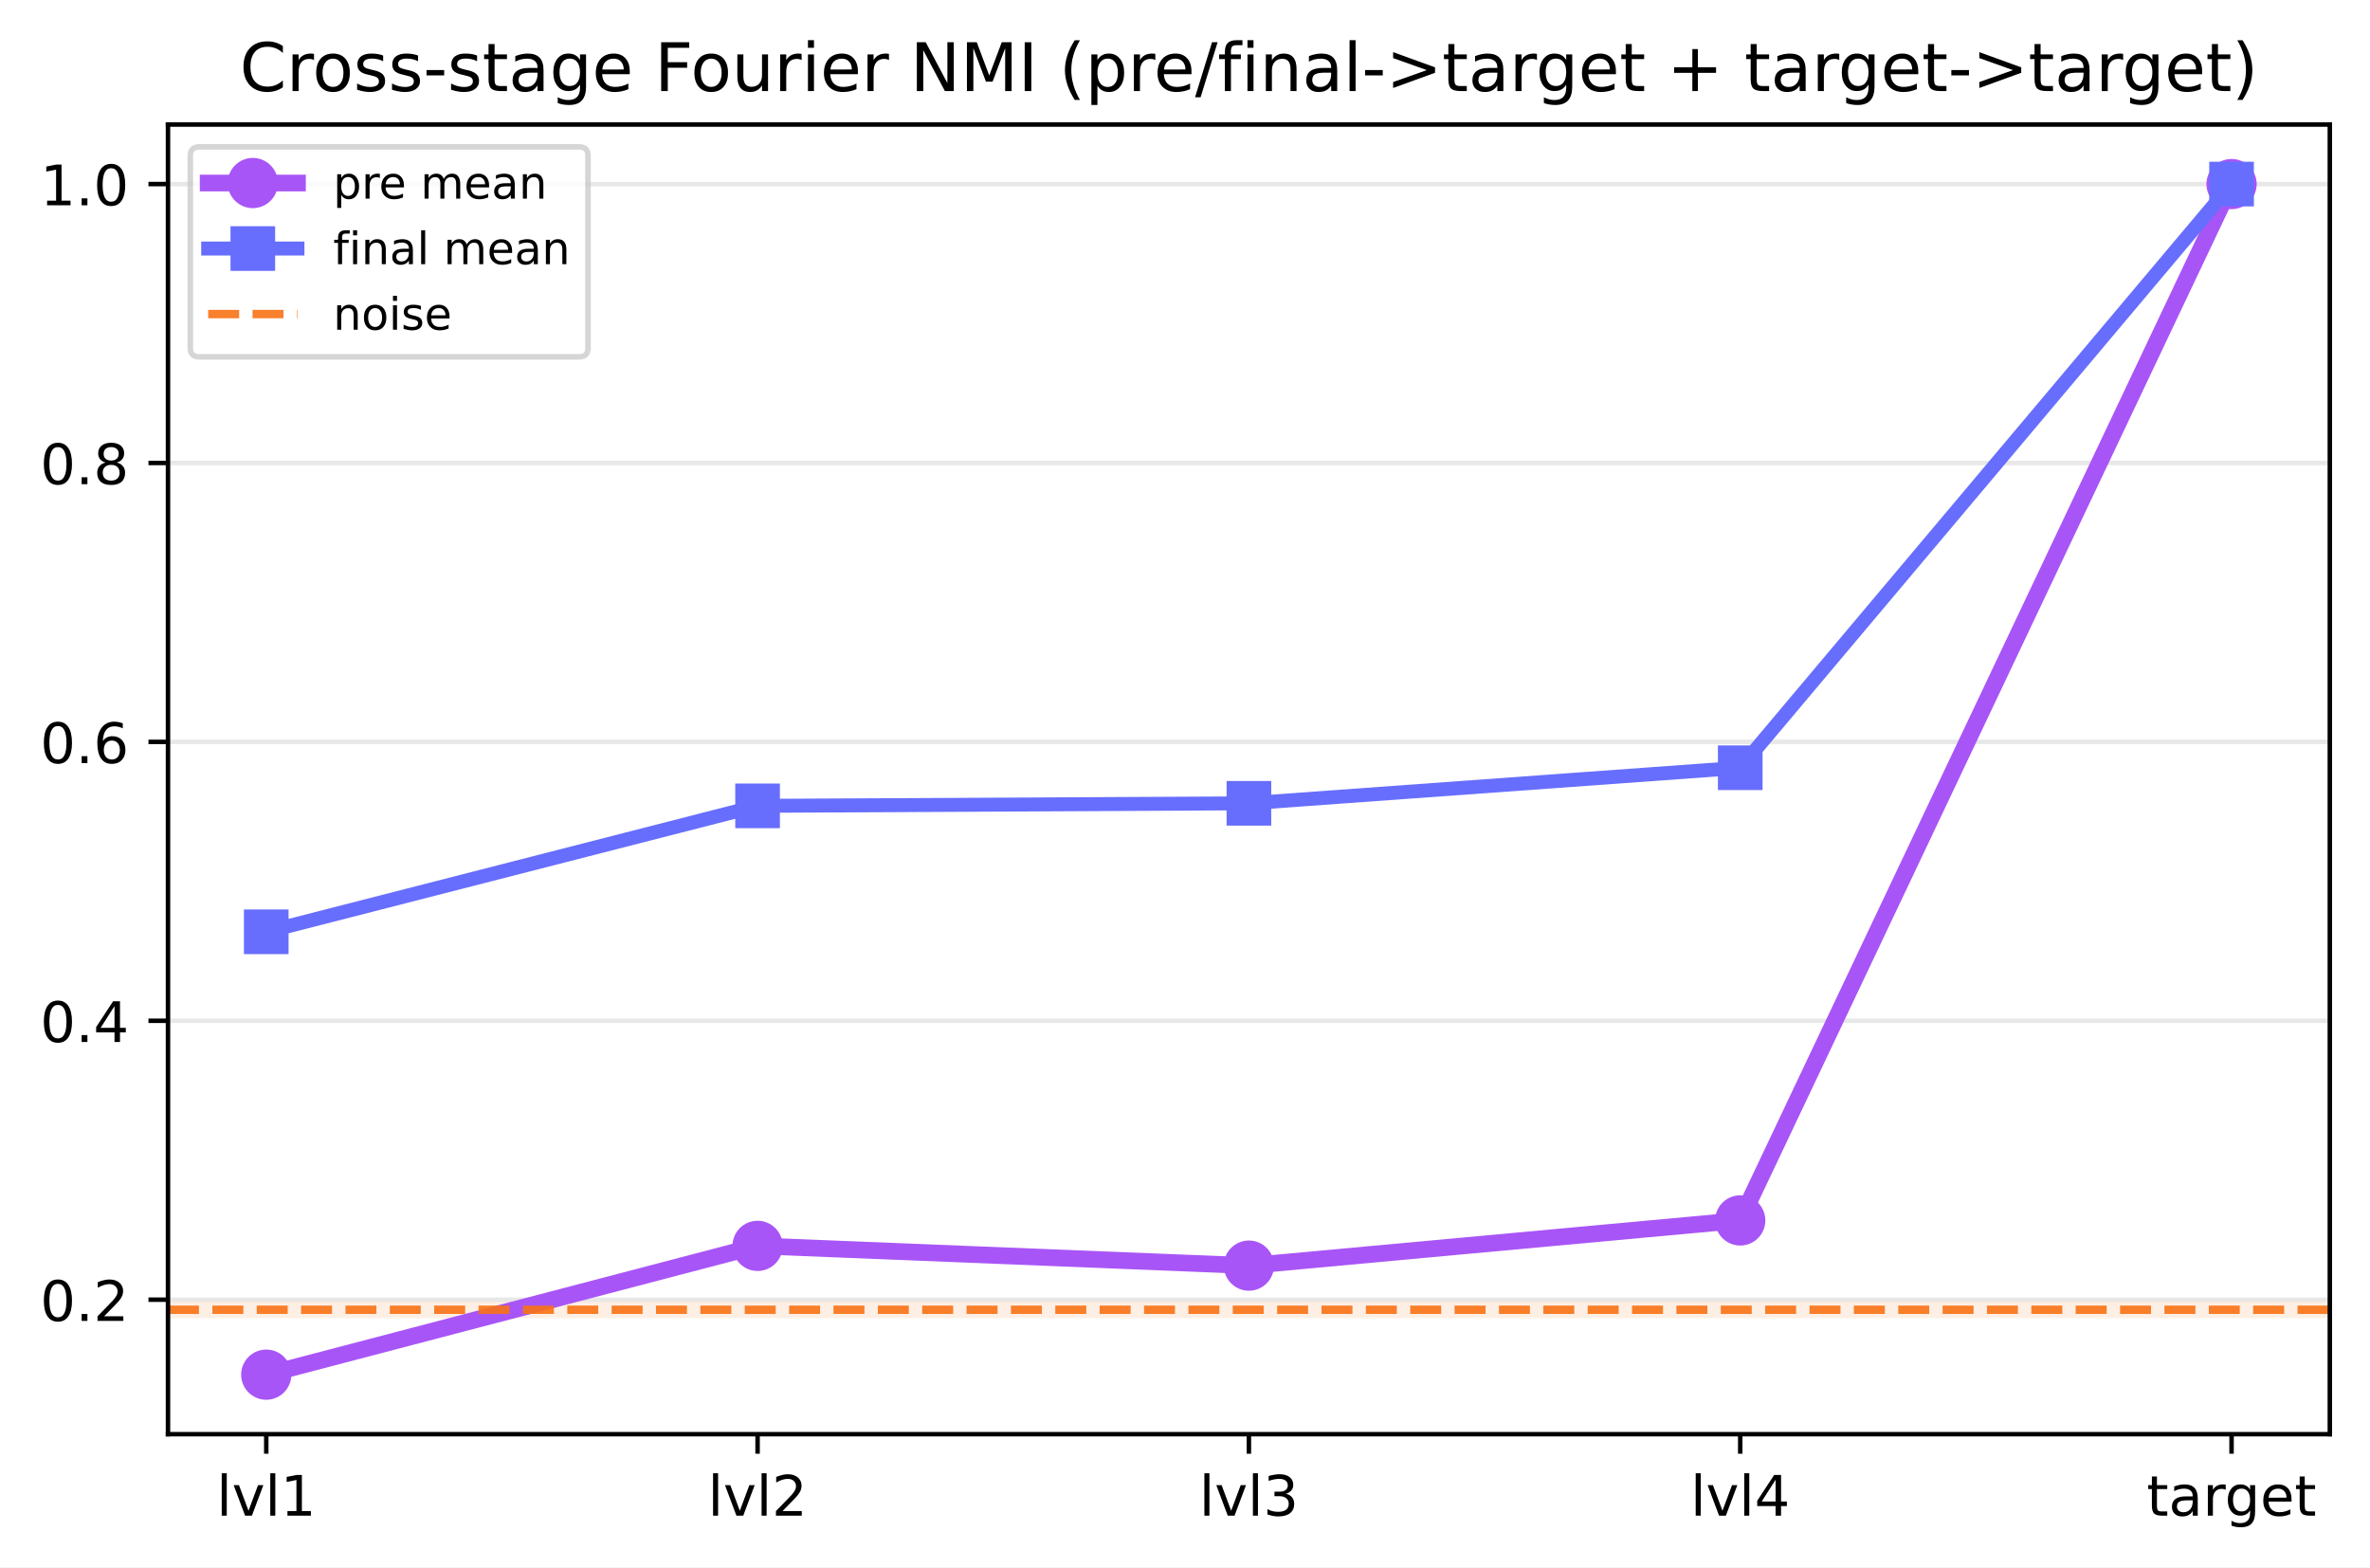
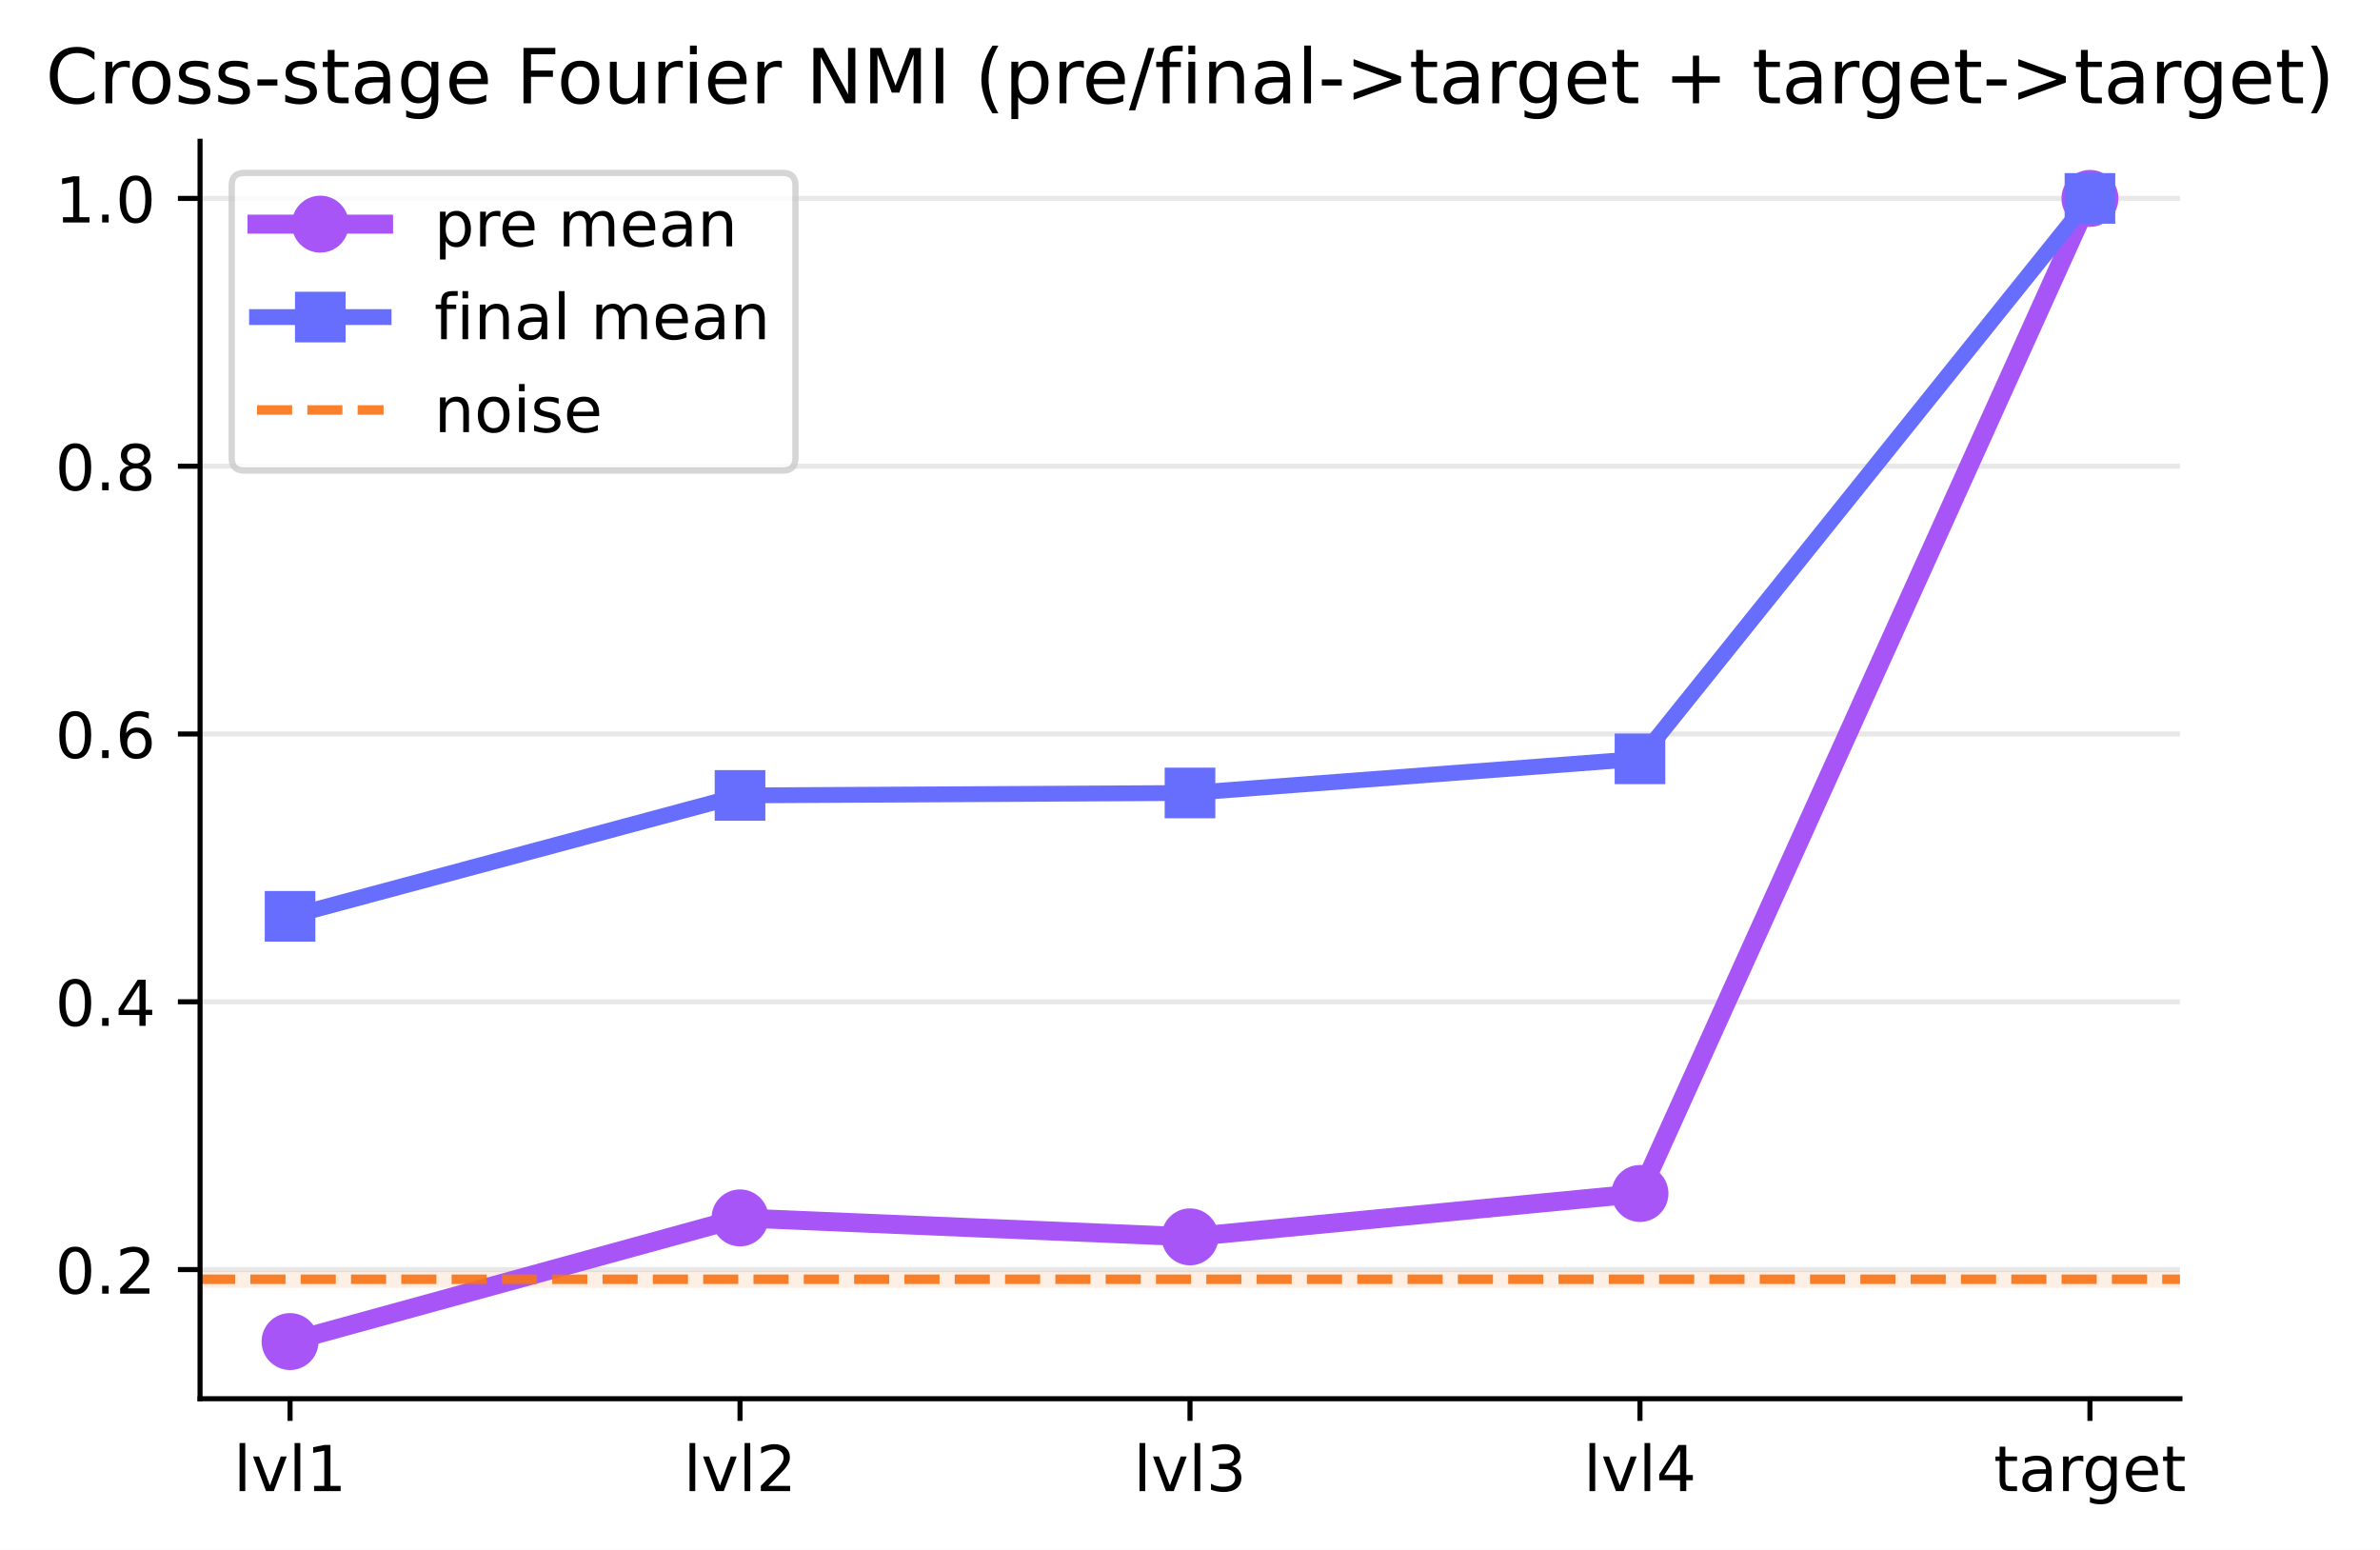
- <svg xmlns="http://www.w3.org/2000/svg" xmlns:xlink="http://www.w3.org/1999/xlink" width="424.691pt" height="280.876pt" viewBox="0 0 424.691 280.876" version="1.1">
+ <svg xmlns="http://www.w3.org/2000/svg" xmlns:xlink="http://www.w3.org/1999/xlink" width="376.076pt" height="244.876pt" viewBox="0 0 376.076 244.876" version="1.1">
  <defs>
    <style type="text/css">*{stroke-linejoin: round; stroke-linecap: butt}</style>
  </defs>
  <g id="figure_1">
    <g id="patch_1">
-       <path d="M 0 280.876  L 424.691 280.876  L 424.691 0  L 0 0  z " style="fill: #ffffff" />
+       <path d="M 0 244.876  L 376.076 244.876  L 376.076 0  L 0 0  z " style="fill: #ffffff" />
    </g>
    <g id="axes_1">
      <g id="patch_2">
-         <path d="M 30.103 256.998  L 417.491 256.998  L 417.491 22.318  L 30.103 22.318  z " style="fill: #ffffff" />
+         <path d="M 31.612 220.998  L 344.464 220.998  L 344.464 22.318  L 31.612 22.318  z " style="fill: #ffffff" />
      </g>
      <g id="patch_3">
-         <path d="M 30.103 235.712  L 417.491 235.712  L 417.491 233.694  L 30.103 233.694  z " clip-path="url(#p6347e6cf1a)" style="fill: #f97316; opacity: 0.12; stroke: #f97316; stroke-linejoin: miter" />
+         <path d="M 31.612 202.977  L 344.464 202.977  L 344.464 201.269  L 31.612 201.269  z " clip-path="url(#p7dabf60841)" style="fill: #f97316; opacity: 0.12; stroke: #f97316; stroke-linejoin: miter" />
      </g>
      <g id="matplotlib.axis_1">
        <g id="xtick_1">
          <g id="line2d_1">
            <defs>
-               <path id="m6ef41116b0" d="M 0 0  L 0 3.5  " style="stroke: #000000; stroke-width: 0.8" />
+               <path id="maed86cc0a6" d="M 0 0  L 0 3.5  " style="stroke: #000000; stroke-width: 0.8" />
            </defs>
            <g>
-               <use xlink:href="#m6ef41116b0" x="47.712" y="256.998" style="stroke: #000000; stroke-width: 0.8" />
+               <use xlink:href="#maed86cc0a6" x="45.833" y="220.998" style="stroke: #000000; stroke-width: 0.8" />
            </g>
          </g>
          <g id="text_1">
-             <g transform="translate(38.79293 271.5966) scale(0.1 -0.1)">
+             <g transform="translate(36.914 235.5966) scale(0.1 -0.1)">
              <defs>
                <path id="DejaVuSans-6c" d="M 603 4863  L 1178 4863  L 1178 0  L 603 0  L 603 4863  z " transform="scale(0.015625)" />
                <path id="DejaVuSans-76" d="M 191 3500  L 800 3500  L 1894 563  L 2988 3500  L 3597 3500  L 2284 0  L 1503 0  L 191 3500  z " transform="scale(0.015625)" />
                <path id="DejaVuSans-31" d="M 794 531  L 1825 531  L 1825 4091  L 703 3866  L 703 4441  L 1819 4666  L 2450 4666  L 2450 531  L 3481 531  L 3481 0  L 794 0  L 794 531  z " transform="scale(0.015625)" />
              </defs>
              <use xlink:href="#DejaVuSans-6c" />
              <use xlink:href="#DejaVuSans-76" transform="translate(27.7832 0)" />
              <use xlink:href="#DejaVuSans-6c" transform="translate(86.96289 0)" />
              <use xlink:href="#DejaVuSans-31" transform="translate(114.7461 0)" />
            </g>
          </g>
        </g>
        <g id="xtick_2">
          <g id="line2d_2">
            <g>
-               <use xlink:href="#m6ef41116b0" x="135.754" y="256.998" style="stroke: #000000; stroke-width: 0.8" />
+               <use xlink:href="#maed86cc0a6" x="116.935" y="220.998" style="stroke: #000000; stroke-width: 0.8" />
            </g>
          </g>
          <g id="text_2">
-             <g transform="translate(126.8357 271.5966) scale(0.1 -0.1)">
+             <g transform="translate(108.0167 235.5966) scale(0.1 -0.1)">
              <defs>
                <path id="DejaVuSans-32" d="M 1228 531  L 3431 531  L 3431 0  L 469 0  L 469 531  Q 828 903 1448 1529  Q 2069 2156 2228 2338  Q 2531 2678 2651 2914  Q 2772 3150 2772 3378  Q 2772 3750 2511 3984  Q 2250 4219 1831 4219  Q 1534 4219 1204 4116  Q 875 4013 500 3803  L 500 4441  Q 881 4594 1212 4672  Q 1544 4750 1819 4750  Q 2544 4750 2975 4387  Q 3406 4025 3406 3419  Q 3406 3131 3298 2873  Q 3191 2616 2906 2266  Q 2828 2175 2409 1742  Q 1991 1309 1228 531  z " transform="scale(0.015625)" />
              </defs>
              <use xlink:href="#DejaVuSans-6c" />
              <use xlink:href="#DejaVuSans-76" transform="translate(27.7832 0)" />
              <use xlink:href="#DejaVuSans-6c" transform="translate(86.96289 0)" />
              <use xlink:href="#DejaVuSans-32" transform="translate(114.7461 0)" />
            </g>
          </g>
        </g>
        <g id="xtick_3">
          <g id="line2d_3">
            <g>
-               <use xlink:href="#m6ef41116b0" x="223.797" y="256.998" style="stroke: #000000; stroke-width: 0.8" />
+               <use xlink:href="#maed86cc0a6" x="188.038" y="220.998" style="stroke: #000000; stroke-width: 0.8" />
            </g>
          </g>
          <g id="text_3">
-             <g transform="translate(214.8785 271.5966) scale(0.1 -0.1)">
+             <g transform="translate(179.1194 235.5966) scale(0.1 -0.1)">
              <defs>
                <path id="DejaVuSans-33" d="M 2597 2516  Q 3050 2419 3304 2112  Q 3559 1806 3559 1356  Q 3559 666 3084 287  Q 2609 -91 1734 -91  Q 1441 -91 1130 -33  Q 819 25 488 141  L 488 750  Q 750 597 1062 519  Q 1375 441 1716 441  Q 2309 441 2620 675  Q 2931 909 2931 1356  Q 2931 1769 2642 2001  Q 2353 2234 1838 2234  L 1294 2234  L 1294 2753  L 1863 2753  Q 2328 2753 2575 2939  Q 2822 3125 2822 3475  Q 2822 3834 2567 4026  Q 2313 4219 1838 4219  Q 1578 4219 1281 4162  Q 984 4106 628 3988  L 628 4550  Q 988 4650 1302 4700  Q 1616 4750 1894 4750  Q 2613 4750 3031 4423  Q 3450 4097 3450 3541  Q 3450 3153 3228 2886  Q 3006 2619 2597 2516  z " transform="scale(0.015625)" />
              </defs>
              <use xlink:href="#DejaVuSans-6c" />
              <use xlink:href="#DejaVuSans-76" transform="translate(27.7832 0)" />
              <use xlink:href="#DejaVuSans-6c" transform="translate(86.96289 0)" />
              <use xlink:href="#DejaVuSans-33" transform="translate(114.7461 0)" />
            </g>
          </g>
        </g>
        <g id="xtick_4">
          <g id="line2d_4">
            <g>
-               <use xlink:href="#m6ef41116b0" x="311.84" y="256.998" style="stroke: #000000; stroke-width: 0.8" />
+               <use xlink:href="#maed86cc0a6" x="259.141" y="220.998" style="stroke: #000000; stroke-width: 0.8" />
            </g>
          </g>
          <g id="text_4">
-             <g transform="translate(302.9212 271.5966) scale(0.1 -0.1)">
+             <g transform="translate(250.2221 235.5966) scale(0.1 -0.1)">
              <defs>
                <path id="DejaVuSans-34" d="M 2419 4116  L 825 1625  L 2419 1625  L 2419 4116  z M 2253 4666  L 3047 4666  L 3047 1625  L 3713 1625  L 3713 1100  L 3047 1100  L 3047 0  L 2419 0  L 2419 1100  L 313 1100  L 313 1709  L 2253 4666  z " transform="scale(0.015625)" />
              </defs>
              <use xlink:href="#DejaVuSans-6c" />
              <use xlink:href="#DejaVuSans-76" transform="translate(27.7832 0)" />
              <use xlink:href="#DejaVuSans-6c" transform="translate(86.96289 0)" />
              <use xlink:href="#DejaVuSans-34" transform="translate(114.7461 0)" />
            </g>
          </g>
        </g>
        <g id="xtick_5">
          <g id="line2d_5">
            <g>
-               <use xlink:href="#m6ef41116b0" x="399.883" y="256.998" style="stroke: #000000; stroke-width: 0.8" />
+               <use xlink:href="#maed86cc0a6" x="330.243" y="220.998" style="stroke: #000000; stroke-width: 0.8" />
            </g>
          </g>
          <g id="text_5">
-             <g transform="translate(384.6796 271.5966) scale(0.1 -0.1)">
+             <g transform="translate(315.0404 235.5966) scale(0.1 -0.1)">
              <defs>
                <path id="DejaVuSans-74" d="M 1172 4494  L 1172 3500  L 2356 3500  L 2356 3053  L 1172 3053  L 1172 1153  Q 1172 725 1289 603  Q 1406 481 1766 481  L 2356 481  L 2356 0  L 1766 0  Q 1100 0 847 248  Q 594 497 594 1153  L 594 3053  L 172 3053  L 172 3500  L 594 3500  L 594 4494  L 1172 4494  z " transform="scale(0.015625)" />
                <path id="DejaVuSans-61" d="M 2194 1759  Q 1497 1759 1228 1600  Q 959 1441 959 1056  Q 959 750 1161 570  Q 1363 391 1709 391  Q 2188 391 2477 730  Q 2766 1069 2766 1631  L 2766 1759  L 2194 1759  z M 3341 1997  L 3341 0  L 2766 0  L 2766 531  Q 2569 213 2275 61  Q 1981 -91 1556 -91  Q 1019 -91 701 211  Q 384 513 384 1019  Q 384 1609 779 1909  Q 1175 2209 1959 2209  L 2766 2209  L 2766 2266  Q 2766 2663 2505 2880  Q 2244 3097 1772 3097  Q 1472 3097 1187 3025  Q 903 2953 641 2809  L 641 3341  Q 956 3463 1253 3523  Q 1550 3584 1831 3584  Q 2591 3584 2966 3190  Q 3341 2797 3341 1997  z " transform="scale(0.015625)" />
                <path id="DejaVuSans-72" d="M 2631 2963  Q 2534 3019 2420 3045  Q 2306 3072 2169 3072  Q 1681 3072 1420 2755  Q 1159 2438 1159 1844  L 1159 0  L 581 0  L 581 3500  L 1159 3500  L 1159 2956  Q 1341 3275 1631 3429  Q 1922 3584 2338 3584  Q 2397 3584 2469 3576  Q 2541 3569 2628 3553  L 2631 2963  z " transform="scale(0.015625)" />
                <path id="DejaVuSans-67" d="M 2906 1791  Q 2906 2416 2648 2759  Q 2391 3103 1925 3103  Q 1463 3103 1205 2759  Q 947 2416 947 1791  Q 947 1169 1205 825  Q 1463 481 1925 481  Q 2391 481 2648 825  Q 2906 1169 2906 1791  z M 3481 434  Q 3481 -459 3084 -895  Q 2688 -1331 1869 -1331  Q 1566 -1331 1297 -1286  Q 1028 -1241 775 -1147  L 775 -588  Q 1028 -725 1275 -790  Q 1522 -856 1778 -856  Q 2344 -856 2625 -561  Q 2906 -266 2906 331  L 2906 616  Q 2728 306 2450 153  Q 2172 0 1784 0  Q 1141 0 747 490  Q 353 981 353 1791  Q 353 2603 747 3093  Q 1141 3584 1784 3584  Q 2172 3584 2450 3431  Q 2728 3278 2906 2969  L 2906 3500  L 3481 3500  L 3481 434  z " transform="scale(0.015625)" />
                <path id="DejaVuSans-65" d="M 3597 1894  L 3597 1613  L 953 1613  Q 991 1019 1311 708  Q 1631 397 2203 397  Q 2534 397 2845 478  Q 3156 559 3463 722  L 3463 178  Q 3153 47 2828 -22  Q 2503 -91 2169 -91  Q 1331 -91 842 396  Q 353 884 353 1716  Q 353 2575 817 3079  Q 1281 3584 2069 3584  Q 2775 3584 3186 3129  Q 3597 2675 3597 1894  z M 3022 2063  Q 3016 2534 2758 2815  Q 2500 3097 2075 3097  Q 1594 3097 1305 2825  Q 1016 2553 972 2059  L 3022 2063  z " transform="scale(0.015625)" />
              </defs>
              <use xlink:href="#DejaVuSans-74" />
              <use xlink:href="#DejaVuSans-61" transform="translate(39.20898 0)" />
              <use xlink:href="#DejaVuSans-72" transform="translate(100.4883 0)" />
              <use xlink:href="#DejaVuSans-67" transform="translate(139.8516 0)" />
              <use xlink:href="#DejaVuSans-65" transform="translate(203.3281 0)" />
              <use xlink:href="#DejaVuSans-74" transform="translate(264.8516 0)" />
            </g>
          </g>
        </g>
      </g>
      <g id="matplotlib.axis_2">
        <g id="ytick_1">
          <g id="line2d_6">
-             <path d="M 30.103 232.898  L 417.491 232.898  " clip-path="url(#p6347e6cf1a)" style="fill: none; stroke: #b0b0b0; stroke-opacity: 0.3; stroke-width: 0.8; stroke-linecap: square" />
+             <path d="M 31.612 200.595  L 344.464 200.595  " clip-path="url(#p7dabf60841)" style="fill: none; stroke: #b0b0b0; stroke-opacity: 0.3; stroke-width: 0.8; stroke-linecap: square" />
          </g>
          <g id="line2d_7">
            <defs>
-               <path id="mb677403933" d="M 0 0  L -3.5 0  " style="stroke: #000000; stroke-width: 0.8" />
+               <path id="mb47a34a467" d="M 0 0  L -3.5 0  " style="stroke: #000000; stroke-width: 0.8" />
            </defs>
            <g>
-               <use xlink:href="#mb677403933" x="30.103" y="232.898" style="stroke: #000000; stroke-width: 0.8" />
+               <use xlink:href="#mb47a34a467" x="31.612" y="200.595" style="stroke: #000000; stroke-width: 0.8" />
            </g>
          </g>
          <g id="text_6">
-             <g transform="translate(7.2 236.6972) scale(0.1 -0.1)">
+             <g transform="translate(8.709091 204.3941) scale(0.1 -0.1)">
              <defs>
                <path id="DejaVuSans-30" d="M 2034 4250  Q 1547 4250 1301 3770  Q 1056 3291 1056 2328  Q 1056 1369 1301 889  Q 1547 409 2034 409  Q 2525 409 2770 889  Q 3016 1369 3016 2328  Q 3016 3291 2770 3770  Q 2525 4250 2034 4250  z M 2034 4750  Q 2819 4750 3233 4129  Q 3647 3509 3647 2328  Q 3647 1150 3233 529  Q 2819 -91 2034 -91  Q 1250 -91 836 529  Q 422 1150 422 2328  Q 422 3509 836 4129  Q 1250 4750 2034 4750  z " transform="scale(0.015625)" />
                <path id="DejaVuSans-2e" d="M 684 794  L 1344 794  L 1344 0  L 684 0  L 684 794  z " transform="scale(0.015625)" />
              </defs>
              <use xlink:href="#DejaVuSans-30" />
              <use xlink:href="#DejaVuSans-2e" transform="translate(63.62305 0)" />
              <use xlink:href="#DejaVuSans-32" transform="translate(95.41016 0)" />
            </g>
          </g>
        </g>
        <g id="ytick_2">
          <g id="line2d_8">
-             <path d="M 30.103 182.92  L 417.491 182.92  " clip-path="url(#p6347e6cf1a)" style="fill: none; stroke: #b0b0b0; stroke-opacity: 0.3; stroke-width: 0.8; stroke-linecap: square" />
+             <path d="M 31.612 158.283  L 344.464 158.283  " clip-path="url(#p7dabf60841)" style="fill: none; stroke: #b0b0b0; stroke-opacity: 0.3; stroke-width: 0.8; stroke-linecap: square" />
          </g>
          <g id="line2d_9">
            <g>
-               <use xlink:href="#mb677403933" x="30.103" y="182.92" style="stroke: #000000; stroke-width: 0.8" />
+               <use xlink:href="#mb47a34a467" x="31.612" y="158.283" style="stroke: #000000; stroke-width: 0.8" />
            </g>
          </g>
          <g id="text_7">
-             <g transform="translate(7.2 186.719) scale(0.1 -0.1)">
+             <g transform="translate(8.709091 162.0827) scale(0.1 -0.1)">
              <use xlink:href="#DejaVuSans-30" />
              <use xlink:href="#DejaVuSans-2e" transform="translate(63.62305 0)" />
              <use xlink:href="#DejaVuSans-34" transform="translate(95.41016 0)" />
            </g>
          </g>
        </g>
        <g id="ytick_3">
          <g id="line2d_10">
-             <path d="M 30.103 132.942  L 417.491 132.942  " clip-path="url(#p6347e6cf1a)" style="fill: none; stroke: #b0b0b0; stroke-opacity: 0.3; stroke-width: 0.8; stroke-linecap: square" />
+             <path d="M 31.612 115.972  L 344.464 115.972  " clip-path="url(#p7dabf60841)" style="fill: none; stroke: #b0b0b0; stroke-opacity: 0.3; stroke-width: 0.8; stroke-linecap: square" />
          </g>
          <g id="line2d_11">
            <g>
-               <use xlink:href="#mb677403933" x="30.103" y="132.942" style="stroke: #000000; stroke-width: 0.8" />
+               <use xlink:href="#mb47a34a467" x="31.612" y="115.972" style="stroke: #000000; stroke-width: 0.8" />
            </g>
          </g>
          <g id="text_8">
-             <g transform="translate(7.2 136.7409) scale(0.1 -0.1)">
+             <g transform="translate(8.709091 119.7712) scale(0.1 -0.1)">
              <defs>
                <path id="DejaVuSans-36" d="M 2113 2584  Q 1688 2584 1439 2293  Q 1191 2003 1191 1497  Q 1191 994 1439 701  Q 1688 409 2113 409  Q 2538 409 2786 701  Q 3034 994 3034 1497  Q 3034 2003 2786 2293  Q 2538 2584 2113 2584  z M 3366 4563  L 3366 3988  Q 3128 4100 2886 4159  Q 2644 4219 2406 4219  Q 1781 4219 1451 3797  Q 1122 3375 1075 2522  Q 1259 2794 1537 2939  Q 1816 3084 2150 3084  Q 2853 3084 3261 2657  Q 3669 2231 3669 1497  Q 3669 778 3244 343  Q 2819 -91 2113 -91  Q 1303 -91 875 529  Q 447 1150 447 2328  Q 447 3434 972 4092  Q 1497 4750 2381 4750  Q 2619 4750 2861 4703  Q 3103 4656 3366 4563  z " transform="scale(0.015625)" />
              </defs>
              <use xlink:href="#DejaVuSans-30" />
              <use xlink:href="#DejaVuSans-2e" transform="translate(63.62305 0)" />
              <use xlink:href="#DejaVuSans-36" transform="translate(95.41016 0)" />
            </g>
          </g>
        </g>
        <g id="ytick_4">
          <g id="line2d_12">
-             <path d="M 30.103 82.964  L 417.491 82.964  " clip-path="url(#p6347e6cf1a)" style="fill: none; stroke: #b0b0b0; stroke-opacity: 0.3; stroke-width: 0.8; stroke-linecap: square" />
+             <path d="M 31.612 73.661  L 344.464 73.661  " clip-path="url(#p7dabf60841)" style="fill: none; stroke: #b0b0b0; stroke-opacity: 0.3; stroke-width: 0.8; stroke-linecap: square" />
          </g>
          <g id="line2d_13">
            <g>
-               <use xlink:href="#mb677403933" x="30.103" y="82.964" style="stroke: #000000; stroke-width: 0.8" />
+               <use xlink:href="#mb47a34a467" x="31.612" y="73.661" style="stroke: #000000; stroke-width: 0.8" />
            </g>
          </g>
          <g id="text_9">
-             <g transform="translate(7.2 86.76275) scale(0.1 -0.1)">
+             <g transform="translate(8.709091 77.45973) scale(0.1 -0.1)">
              <defs>
                <path id="DejaVuSans-38" d="M 2034 2216  Q 1584 2216 1326 1975  Q 1069 1734 1069 1313  Q 1069 891 1326 650  Q 1584 409 2034 409  Q 2484 409 2743 651  Q 3003 894 3003 1313  Q 3003 1734 2745 1975  Q 2488 2216 2034 2216  z M 1403 2484  Q 997 2584 770 2862  Q 544 3141 544 3541  Q 544 4100 942 4425  Q 1341 4750 2034 4750  Q 2731 4750 3128 4425  Q 3525 4100 3525 3541  Q 3525 3141 3298 2862  Q 3072 2584 2669 2484  Q 3125 2378 3379 2068  Q 3634 1759 3634 1313  Q 3634 634 3220 271  Q 2806 -91 2034 -91  Q 1263 -91 848 271  Q 434 634 434 1313  Q 434 1759 690 2068  Q 947 2378 1403 2484  z M 1172 3481  Q 1172 3119 1398 2916  Q 1625 2713 2034 2713  Q 2441 2713 2670 2916  Q 2900 3119 2900 3481  Q 2900 3844 2670 4047  Q 2441 4250 2034 4250  Q 1625 4250 1398 4047  Q 1172 3844 1172 3481  z " transform="scale(0.015625)" />
              </defs>
              <use xlink:href="#DejaVuSans-30" />
              <use xlink:href="#DejaVuSans-2e" transform="translate(63.62305 0)" />
              <use xlink:href="#DejaVuSans-38" transform="translate(95.41016 0)" />
            </g>
          </g>
        </g>
        <g id="ytick_5">
          <g id="line2d_14">
-             <path d="M 30.103 32.985  L 417.491 32.985  " clip-path="url(#p6347e6cf1a)" style="fill: none; stroke: #b0b0b0; stroke-opacity: 0.3; stroke-width: 0.8; stroke-linecap: square" />
+             <path d="M 31.612 31.349  L 344.464 31.349  " clip-path="url(#p7dabf60841)" style="fill: none; stroke: #b0b0b0; stroke-opacity: 0.3; stroke-width: 0.8; stroke-linecap: square" />
          </g>
          <g id="line2d_15">
            <g>
-               <use xlink:href="#mb677403933" x="30.103" y="32.985" style="stroke: #000000; stroke-width: 0.8" />
+               <use xlink:href="#mb47a34a467" x="31.612" y="31.349" style="stroke: #000000; stroke-width: 0.8" />
            </g>
          </g>
          <g id="text_10">
-             <g transform="translate(7.2 36.78462) scale(0.1 -0.1)">
+             <g transform="translate(8.709091 35.14825) scale(0.1 -0.1)">
              <use xlink:href="#DejaVuSans-31" />
              <use xlink:href="#DejaVuSans-2e" transform="translate(63.62305 0)" />
              <use xlink:href="#DejaVuSans-30" transform="translate(95.41016 0)" />
            </g>
          </g>
        </g>
      </g>
      <g id="line2d_16">
-         <path d="M 47.712 246.331  L 135.754 223.252  L 223.797 226.79  L 311.84 218.692  L 399.883 32.985  " clip-path="url(#p6347e6cf1a)" style="fill: none; stroke: #a855f7; stroke-width: 3; stroke-linecap: square" />
+         <path d="M 45.833 211.967  L 116.935 192.429  L 188.038 195.424  L 259.141 188.568  L 330.243 31.349  " clip-path="url(#p7dabf60841)" style="fill: none; stroke: #a855f7; stroke-width: 3; stroke-linecap: square" />
        <defs>
-           <path id="m80904061a3" d="M 0 4  C 1.061 4 2.078 3.579 2.828 2.828  C 3.579 2.078 4 1.061 4 0  C 4 -1.061 3.579 -2.078 2.828 -2.828  C 2.078 -3.579 1.061 -4 0 -4  C -1.061 -4 -2.078 -3.579 -2.828 -2.828  C -3.579 -2.078 -4 -1.061 -4 0  C -4 1.061 -3.579 2.078 -2.828 2.828  C -2.078 3.579 -1.061 4 0 4  z " style="stroke: #a855f7" />
+           <path id="m8fb92d7160" d="M 0 4  C 1.061 4 2.078 3.579 2.828 2.828  C 3.579 2.078 4 1.061 4 0  C 4 -1.061 3.579 -2.078 2.828 -2.828  C 2.078 -3.579 1.061 -4 0 -4  C -1.061 -4 -2.078 -3.579 -2.828 -2.828  C -3.579 -2.078 -4 -1.061 -4 0  C -4 1.061 -3.579 2.078 -2.828 2.828  C -2.078 3.579 -1.061 4 0 4  z " style="stroke: #a855f7" />
        </defs>
-         <g clip-path="url(#p6347e6cf1a)">
-           <use xlink:href="#m80904061a3" x="47.712" y="246.331" style="fill: #a855f7; stroke: #a855f7" />
-           <use xlink:href="#m80904061a3" x="135.754" y="223.252" style="fill: #a855f7; stroke: #a855f7" />
-           <use xlink:href="#m80904061a3" x="223.797" y="226.79" style="fill: #a855f7; stroke: #a855f7" />
-           <use xlink:href="#m80904061a3" x="311.84" y="218.692" style="fill: #a855f7; stroke: #a855f7" />
-           <use xlink:href="#m80904061a3" x="399.883" y="32.985" style="fill: #a855f7; stroke: #a855f7" />
+         <g clip-path="url(#p7dabf60841)">
+           <use xlink:href="#m8fb92d7160" x="45.833" y="211.967" style="fill: #a855f7; stroke: #a855f7" />
+           <use xlink:href="#m8fb92d7160" x="116.935" y="192.429" style="fill: #a855f7; stroke: #a855f7" />
+           <use xlink:href="#m8fb92d7160" x="188.038" y="195.424" style="fill: #a855f7; stroke: #a855f7" />
+           <use xlink:href="#m8fb92d7160" x="259.141" y="188.568" style="fill: #a855f7; stroke: #a855f7" />
+           <use xlink:href="#m8fb92d7160" x="330.243" y="31.349" style="fill: #a855f7; stroke: #a855f7" />
        </g>
      </g>
      <g id="line2d_17">
-         <path d="M 47.712 166.972  L 135.754 144.404  L 223.797 143.947  L 311.84 137.576  L 399.883 32.985  " clip-path="url(#p6347e6cf1a)" style="fill: none; stroke: #676efd; stroke-width: 2.5; stroke-linecap: square" />
+         <path d="M 45.833 144.782  L 116.935 125.676  L 188.038 125.289  L 259.141 119.895  L 330.243 31.349  " clip-path="url(#p7dabf60841)" style="fill: none; stroke: #676efd; stroke-width: 2.5; stroke-linecap: square" />
        <defs>
-           <path id="m859fa3c46c" d="M -3.5 3.5  L 3.5 3.5  L 3.5 -3.5  L -3.5 -3.5  z " style="stroke: #676efd; stroke-linejoin: miter" />
+           <path id="mecfe8ee19f" d="M -3.5 3.5  L 3.5 3.5  L 3.5 -3.5  L -3.5 -3.5  z " style="stroke: #676efd; stroke-linejoin: miter" />
        </defs>
-         <g clip-path="url(#p6347e6cf1a)">
-           <use xlink:href="#m859fa3c46c" x="47.712" y="166.972" style="fill: #676efd; stroke: #676efd; stroke-linejoin: miter" />
-           <use xlink:href="#m859fa3c46c" x="135.754" y="144.404" style="fill: #676efd; stroke: #676efd; stroke-linejoin: miter" />
-           <use xlink:href="#m859fa3c46c" x="223.797" y="143.947" style="fill: #676efd; stroke: #676efd; stroke-linejoin: miter" />
-           <use xlink:href="#m859fa3c46c" x="311.84" y="137.576" style="fill: #676efd; stroke: #676efd; stroke-linejoin: miter" />
-           <use xlink:href="#m859fa3c46c" x="399.883" y="32.985" style="fill: #676efd; stroke: #676efd; stroke-linejoin: miter" />
+         <g clip-path="url(#p7dabf60841)">
+           <use xlink:href="#mecfe8ee19f" x="45.833" y="144.782" style="fill: #676efd; stroke: #676efd; stroke-linejoin: miter" />
+           <use xlink:href="#mecfe8ee19f" x="116.935" y="125.676" style="fill: #676efd; stroke: #676efd; stroke-linejoin: miter" />
+           <use xlink:href="#mecfe8ee19f" x="188.038" y="125.289" style="fill: #676efd; stroke: #676efd; stroke-linejoin: miter" />
+           <use xlink:href="#mecfe8ee19f" x="259.141" y="119.895" style="fill: #676efd; stroke: #676efd; stroke-linejoin: miter" />
+           <use xlink:href="#mecfe8ee19f" x="330.243" y="31.349" style="fill: #676efd; stroke: #676efd; stroke-linejoin: miter" />
        </g>
      </g>
      <g id="line2d_18">
-         <path d="M 30.103 234.703  L 417.491 234.703  " clip-path="url(#p6347e6cf1a)" style="fill: none; stroke-dasharray: 5.55,2.4; stroke-dashoffset: 0; stroke: #f97316; stroke-opacity: 0.9; stroke-width: 1.5" />
+         <path d="M 31.612 202.123  L 344.464 202.123  " clip-path="url(#p7dabf60841)" style="fill: none; stroke-dasharray: 5.55,2.4; stroke-dashoffset: 0; stroke: #f97316; stroke-opacity: 0.9; stroke-width: 1.5" />
      </g>
      <g id="patch_4">
-         <path d="M 30.103 256.998  L 30.103 22.318  " style="fill: none; stroke: #000000; stroke-width: 0.8; stroke-linejoin: miter; stroke-linecap: square" />
+         <path d="M 31.612 220.998  L 31.612 22.318  " style="fill: none; stroke: #000000; stroke-width: 0.8; stroke-linejoin: miter; stroke-linecap: square" />
      </g>
      <g id="patch_5">
-         <path d="M 417.491 256.998  L 417.491 22.318  " style="fill: none; stroke: #000000; stroke-width: 0.8; stroke-linejoin: miter; stroke-linecap: square" />
-       </g>
-       <g id="patch_6">
-         <path d="M 30.103 256.998  L 417.491 256.998  " style="fill: none; stroke: #000000; stroke-width: 0.8; stroke-linejoin: miter; stroke-linecap: square" />
-       </g>
-       <g id="patch_7">
-         <path d="M 30.103 22.318  L 417.491 22.318  " style="fill: none; stroke: #000000; stroke-width: 0.8; stroke-linejoin: miter; stroke-linecap: square" />
+         <path d="M 31.612 220.998  L 344.464 220.998  " style="fill: none; stroke: #000000; stroke-width: 0.8; stroke-linejoin: miter; stroke-linecap: square" />
      </g>
      <g id="text_11">
-         <g transform="translate(42.95909 16.31812) scale(0.12 -0.12)">
+         <g transform="translate(7.2 16.31812) scale(0.12 -0.12)">
          <defs>
            <path id="DejaVuSans-43" d="M 4122 4306  L 4122 3641  Q 3803 3938 3442 4084  Q 3081 4231 2675 4231  Q 1875 4231 1450 3742  Q 1025 3253 1025 2328  Q 1025 1406 1450 917  Q 1875 428 2675 428  Q 3081 428 3442 575  Q 3803 722 4122 1019  L 4122 359  Q 3791 134 3420 21  Q 3050 -91 2638 -91  Q 1578 -91 968 557  Q 359 1206 359 2328  Q 359 3453 968 4101  Q 1578 4750 2638 4750  Q 3056 4750 3426 4639  Q 3797 4528 4122 4306  z " transform="scale(0.015625)" />
            <path id="DejaVuSans-6f" d="M 1959 3097  Q 1497 3097 1228 2736  Q 959 2375 959 1747  Q 959 1119 1226 758  Q 1494 397 1959 397  Q 2419 397 2687 759  Q 2956 1122 2956 1747  Q 2956 2369 2687 2733  Q 2419 3097 1959 3097  z M 1959 3584  Q 2709 3584 3137 3096  Q 3566 2609 3566 1747  Q 3566 888 3137 398  Q 2709 -91 1959 -91  Q 1206 -91 779 398  Q 353 888 353 1747  Q 353 2609 779 3096  Q 1206 3584 1959 3584  z " transform="scale(0.015625)" />
            <path id="DejaVuSans-73" d="M 2834 3397  L 2834 2853  Q 2591 2978 2328 3040  Q 2066 3103 1784 3103  Q 1356 3103 1142 2972  Q 928 2841 928 2578  Q 928 2378 1081 2264  Q 1234 2150 1697 2047  L 1894 2003  Q 2506 1872 2764 1633  Q 3022 1394 3022 966  Q 3022 478 2636 193  Q 2250 -91 1575 -91  Q 1294 -91 989 -36  Q 684 19 347 128  L 347 722  Q 666 556 975 473  Q 1284 391 1588 391  Q 1994 391 2212 530  Q 2431 669 2431 922  Q 2431 1156 2273 1281  Q 2116 1406 1581 1522  L 1381 1569  Q 847 1681 609 1914  Q 372 2147 372 2553  Q 372 3047 722 3315  Q 1072 3584 1716 3584  Q 2034 3584 2315 3537  Q 2597 3491 2834 3397  z " transform="scale(0.015625)" />
            <path id="DejaVuSans-2d" d="M 313 2009  L 1997 2009  L 1997 1497  L 313 1497  L 313 2009  z " transform="scale(0.015625)" />
            <path id="DejaVuSans-20" transform="scale(0.015625)" />
            <path id="DejaVuSans-46" d="M 628 4666  L 3309 4666  L 3309 4134  L 1259 4134  L 1259 2759  L 3109 2759  L 3109 2228  L 1259 2228  L 1259 0  L 628 0  L 628 4666  z " transform="scale(0.015625)" />
            <path id="DejaVuSans-75" d="M 544 1381  L 544 3500  L 1119 3500  L 1119 1403  Q 1119 906 1312 657  Q 1506 409 1894 409  Q 2359 409 2629 706  Q 2900 1003 2900 1516  L 2900 3500  L 3475 3500  L 3475 0  L 2900 0  L 2900 538  Q 2691 219 2414 64  Q 2138 -91 1772 -91  Q 1169 -91 856 284  Q 544 659 544 1381  z M 1991 3584  L 1991 3584  z " transform="scale(0.015625)" />
            <path id="DejaVuSans-69" d="M 603 3500  L 1178 3500  L 1178 0  L 603 0  L 603 3500  z M 603 4863  L 1178 4863  L 1178 4134  L 603 4134  L 603 4863  z " transform="scale(0.015625)" />
            <path id="DejaVuSans-4e" d="M 628 4666  L 1478 4666  L 3547 763  L 3547 4666  L 4159 4666  L 4159 0  L 3309 0  L 1241 3903  L 1241 0  L 628 0  L 628 4666  z " transform="scale(0.015625)" />
            <path id="DejaVuSans-4d" d="M 628 4666  L 1569 4666  L 2759 1491  L 3956 4666  L 4897 4666  L 4897 0  L 4281 0  L 4281 4097  L 3078 897  L 2444 897  L 1241 4097  L 1241 0  L 628 0  L 628 4666  z " transform="scale(0.015625)" />
            <path id="DejaVuSans-49" d="M 628 4666  L 1259 4666  L 1259 0  L 628 0  L 628 4666  z " transform="scale(0.015625)" />
            <path id="DejaVuSans-28" d="M 1984 4856  Q 1566 4138 1362 3434  Q 1159 2731 1159 2009  Q 1159 1288 1364 580  Q 1569 -128 1984 -844  L 1484 -844  Q 1016 -109 783 600  Q 550 1309 550 2009  Q 550 2706 781 3412  Q 1013 4119 1484 4856  L 1984 4856  z " transform="scale(0.015625)" />
            <path id="DejaVuSans-70" d="M 1159 525  L 1159 -1331  L 581 -1331  L 581 3500  L 1159 3500  L 1159 2969  Q 1341 3281 1617 3432  Q 1894 3584 2278 3584  Q 2916 3584 3314 3078  Q 3713 2572 3713 1747  Q 3713 922 3314 415  Q 2916 -91 2278 -91  Q 1894 -91 1617 61  Q 1341 213 1159 525  z M 3116 1747  Q 3116 2381 2855 2742  Q 2594 3103 2138 3103  Q 1681 3103 1420 2742  Q 1159 2381 1159 1747  Q 1159 1113 1420 752  Q 1681 391 2138 391  Q 2594 391 2855 752  Q 3116 1113 3116 1747  z " transform="scale(0.015625)" />
            <path id="DejaVuSans-2f" d="M 1625 4666  L 2156 4666  L 531 -594  L 0 -594  L 1625 4666  z " transform="scale(0.015625)" />
            <path id="DejaVuSans-66" d="M 2375 4863  L 2375 4384  L 1825 4384  Q 1516 4384 1395 4259  Q 1275 4134 1275 3809  L 1275 3500  L 2222 3500  L 2222 3053  L 1275 3053  L 1275 0  L 697 0  L 697 3053  L 147 3053  L 147 3500  L 697 3500  L 697 3744  Q 697 4328 969 4595  Q 1241 4863 1831 4863  L 2375 4863  z " transform="scale(0.015625)" />
            <path id="DejaVuSans-6e" d="M 3513 2113  L 3513 0  L 2938 0  L 2938 2094  Q 2938 2591 2744 2837  Q 2550 3084 2163 3084  Q 1697 3084 1428 2787  Q 1159 2491 1159 1978  L 1159 0  L 581 0  L 581 3500  L 1159 3500  L 1159 2956  Q 1366 3272 1645 3428  Q 1925 3584 2291 3584  Q 2894 3584 3203 3211  Q 3513 2838 3513 2113  z " transform="scale(0.015625)" />
            <path id="DejaVuSans-3e" d="M 678 3150  L 678 3719  L 4684 2266  L 4684 1747  L 678 294  L 678 863  L 3897 2003  L 678 3150  z " transform="scale(0.015625)" />
            <path id="DejaVuSans-2b" d="M 2944 4013  L 2944 2272  L 4684 2272  L 4684 1741  L 2944 1741  L 2944 0  L 2419 0  L 2419 1741  L 678 1741  L 678 2272  L 2419 2272  L 2419 4013  L 2944 4013  z " transform="scale(0.015625)" />
            <path id="DejaVuSans-29" d="M 513 4856  L 1013 4856  Q 1481 4119 1714 3412  Q 1947 2706 1947 2009  Q 1947 1309 1714 600  Q 1481 -109 1013 -844  L 513 -844  Q 928 -128 1133 580  Q 1338 1288 1338 2009  Q 1338 2731 1133 3434  Q 928 4138 513 4856  z " transform="scale(0.015625)" />
          </defs>
          <use xlink:href="#DejaVuSans-43" />
          <use xlink:href="#DejaVuSans-72" transform="translate(69.82422 0)" />
          <use xlink:href="#DejaVuSans-6f" transform="translate(108.6875 0)" />
          <use xlink:href="#DejaVuSans-73" transform="translate(169.8691 0)" />
          <use xlink:href="#DejaVuSans-73" transform="translate(221.9688 0)" />
          <use xlink:href="#DejaVuSans-2d" transform="translate(274.0684 0)" />
          <use xlink:href="#DejaVuSans-73" transform="translate(310.1523 0)" />
          <use xlink:href="#DejaVuSans-74" transform="translate(362.252 0)" />
          <use xlink:href="#DejaVuSans-61" transform="translate(401.4609 0)" />
          <use xlink:href="#DejaVuSans-67" transform="translate(462.7402 0)" />
          <use xlink:href="#DejaVuSans-65" transform="translate(526.2168 0)" />
          <use xlink:href="#DejaVuSans-20" transform="translate(587.7402 0)" />
          <use xlink:href="#DejaVuSans-46" transform="translate(619.5273 0)" />
          <use xlink:href="#DejaVuSans-6f" transform="translate(673.4219 0)" />
          <use xlink:href="#DejaVuSans-75" transform="translate(734.6035 0)" />
          <use xlink:href="#DejaVuSans-72" transform="translate(797.9824 0)" />
          <use xlink:href="#DejaVuSans-69" transform="translate(839.0957 0)" />
          <use xlink:href="#DejaVuSans-65" transform="translate(866.8789 0)" />
          <use xlink:href="#DejaVuSans-72" transform="translate(928.4023 0)" />
          <use xlink:href="#DejaVuSans-20" transform="translate(969.5156 0)" />
          <use xlink:href="#DejaVuSans-4e" transform="translate(1001.303 0)" />
          <use xlink:href="#DejaVuSans-4d" transform="translate(1076.107 0)" />
          <use xlink:href="#DejaVuSans-49" transform="translate(1162.387 0)" />
          <use xlink:href="#DejaVuSans-20" transform="translate(1191.879 0)" />
          <use xlink:href="#DejaVuSans-28" transform="translate(1223.666 0)" />
          <use xlink:href="#DejaVuSans-70" transform="translate(1262.68 0)" />
          <use xlink:href="#DejaVuSans-72" transform="translate(1326.156 0)" />
          <use xlink:href="#DejaVuSans-65" transform="translate(1365.02 0)" />
          <use xlink:href="#DejaVuSans-2f" transform="translate(1426.543 0)" />
          <use xlink:href="#DejaVuSans-66" transform="translate(1460.234 0)" />
          <use xlink:href="#DejaVuSans-69" transform="translate(1495.439 0)" />
          <use xlink:href="#DejaVuSans-6e" transform="translate(1523.223 0)" />
          <use xlink:href="#DejaVuSans-61" transform="translate(1586.602 0)" />
          <use xlink:href="#DejaVuSans-6c" transform="translate(1647.881 0)" />
          <use xlink:href="#DejaVuSans-2d" transform="translate(1675.664 0)" />
          <use xlink:href="#DejaVuSans-3e" transform="translate(1711.748 0)" />
          <use xlink:href="#DejaVuSans-74" transform="translate(1795.537 0)" />
          <use xlink:href="#DejaVuSans-61" transform="translate(1834.746 0)" />
          <use xlink:href="#DejaVuSans-72" transform="translate(1896.025 0)" />
          <use xlink:href="#DejaVuSans-67" transform="translate(1935.389 0)" />
          <use xlink:href="#DejaVuSans-65" transform="translate(1998.865 0)" />
          <use xlink:href="#DejaVuSans-74" transform="translate(2060.389 0)" />
          <use xlink:href="#DejaVuSans-20" transform="translate(2099.598 0)" />
          <use xlink:href="#DejaVuSans-2b" transform="translate(2131.385 0)" />
          <use xlink:href="#DejaVuSans-20" transform="translate(2215.174 0)" />
          <use xlink:href="#DejaVuSans-74" transform="translate(2246.961 0)" />
          <use xlink:href="#DejaVuSans-61" transform="translate(2286.17 0)" />
          <use xlink:href="#DejaVuSans-72" transform="translate(2347.449 0)" />
          <use xlink:href="#DejaVuSans-67" transform="translate(2386.812 0)" />
          <use xlink:href="#DejaVuSans-65" transform="translate(2450.289 0)" />
          <use xlink:href="#DejaVuSans-74" transform="translate(2511.812 0)" />
          <use xlink:href="#DejaVuSans-2d" transform="translate(2551.021 0)" />
          <use xlink:href="#DejaVuSans-3e" transform="translate(2587.105 0)" />
          <use xlink:href="#DejaVuSans-74" transform="translate(2670.895 0)" />
          <use xlink:href="#DejaVuSans-61" transform="translate(2710.104 0)" />
          <use xlink:href="#DejaVuSans-72" transform="translate(2771.383 0)" />
          <use xlink:href="#DejaVuSans-67" transform="translate(2810.746 0)" />
          <use xlink:href="#DejaVuSans-65" transform="translate(2874.223 0)" />
          <use xlink:href="#DejaVuSans-74" transform="translate(2935.746 0)" />
          <use xlink:href="#DejaVuSans-29" transform="translate(2974.955 0)" />
        </g>
      </g>
      <g id="legend_1">
-         <g id="patch_8">
-           <path d="M 35.703 63.946  L 103.767 63.946  Q 105.367 63.946 105.367 62.346  L 105.367 27.918  Q 105.367 26.318 103.767 26.318  L 35.703 26.318  Q 34.103 26.318 34.103 27.918  L 34.103 62.346  Q 34.103 63.946 35.703 63.946  z " style="fill: #ffffff; opacity: 0.8; stroke: #cccccc; stroke-linejoin: miter" />
+         <g id="patch_6">
+           <path d="M 38.612 74.353  L 123.692 74.353  Q 125.692 74.353 125.692 72.353  L 125.692 29.318  Q 125.692 27.318 123.692 27.318  L 38.612 27.318  Q 36.612 27.318 36.612 29.318  L 36.612 72.353  Q 36.612 74.353 38.612 74.353  z " style="fill: #ffffff; opacity: 0.8; stroke: #cccccc; stroke-linejoin: miter" />
        </g>
        <g id="line2d_19">
-           <path d="M 37.303 32.797  L 45.303 32.797  L 53.303 32.797  " style="fill: none; stroke: #a855f7; stroke-width: 3; stroke-linecap: square" />
+           <path d="M 40.612 35.417  L 50.612 35.417  L 60.612 35.417  " style="fill: none; stroke: #a855f7; stroke-width: 3; stroke-linecap: square" />
          <g>
-             <use xlink:href="#m80904061a3" x="45.303" y="32.797" style="fill: #a855f7; stroke: #a855f7" />
+             <use xlink:href="#m8fb92d7160" x="50.612" y="35.417" style="fill: #a855f7; stroke: #a855f7" />
          </g>
        </g>
        <g id="text_12">
-           <g transform="translate(59.70312 35.59687) scale(0.08 -0.08)">
+           <g transform="translate(68.61222 38.91656) scale(0.1 -0.1)">
            <defs>
              <path id="DejaVuSans-6d" d="M 3328 2828  Q 3544 3216 3844 3400  Q 4144 3584 4550 3584  Q 5097 3584 5394 3201  Q 5691 2819 5691 2113  L 5691 0  L 5113 0  L 5113 2094  Q 5113 2597 4934 2840  Q 4756 3084 4391 3084  Q 3944 3084 3684 2787  Q 3425 2491 3425 1978  L 3425 0  L 2847 0  L 2847 2094  Q 2847 2600 2669 2842  Q 2491 3084 2119 3084  Q 1678 3084 1418 2786  Q 1159 2488 1159 1978  L 1159 0  L 581 0  L 581 3500  L 1159 3500  L 1159 2956  Q 1356 3278 1631 3431  Q 1906 3584 2284 3584  Q 2666 3584 2933 3390  Q 3200 3197 3328 2828  z " transform="scale(0.015625)" />
            </defs>
            <use xlink:href="#DejaVuSans-70" />
            <use xlink:href="#DejaVuSans-72" transform="translate(63.47656 0)" />
            <use xlink:href="#DejaVuSans-65" transform="translate(102.3398 0)" />
            <use xlink:href="#DejaVuSans-20" transform="translate(163.8633 0)" />
            <use xlink:href="#DejaVuSans-6d" transform="translate(195.6504 0)" />
            <use xlink:href="#DejaVuSans-65" transform="translate(293.0625 0)" />
            <use xlink:href="#DejaVuSans-61" transform="translate(354.5859 0)" />
            <use xlink:href="#DejaVuSans-6e" transform="translate(415.8652 0)" />
          </g>
        </g>
        <g id="line2d_20">
-           <path d="M 37.303 44.539  L 45.303 44.539  L 53.303 44.539  " style="fill: none; stroke: #676efd; stroke-width: 2.5; stroke-linecap: square" />
+           <path d="M 40.612 50.095  L 50.612 50.095  L 60.612 50.095  " style="fill: none; stroke: #676efd; stroke-width: 2.5; stroke-linecap: square" />
          <g>
-             <use xlink:href="#m859fa3c46c" x="45.303" y="44.539" style="fill: #676efd; stroke: #676efd; stroke-linejoin: miter" />
+             <use xlink:href="#mecfe8ee19f" x="50.612" y="50.095" style="fill: #676efd; stroke: #676efd; stroke-linejoin: miter" />
          </g>
        </g>
        <g id="text_13">
-           <g transform="translate(59.70312 47.33937) scale(0.08 -0.08)">
+           <g transform="translate(68.61222 53.59469) scale(0.1 -0.1)">
            <use xlink:href="#DejaVuSans-66" />
            <use xlink:href="#DejaVuSans-69" transform="translate(35.20508 0)" />
            <use xlink:href="#DejaVuSans-6e" transform="translate(62.98828 0)" />
            <use xlink:href="#DejaVuSans-61" transform="translate(126.3672 0)" />
            <use xlink:href="#DejaVuSans-6c" transform="translate(187.6465 0)" />
            <use xlink:href="#DejaVuSans-20" transform="translate(215.4297 0)" />
            <use xlink:href="#DejaVuSans-6d" transform="translate(247.2168 0)" />
            <use xlink:href="#DejaVuSans-65" transform="translate(344.6289 0)" />
            <use xlink:href="#DejaVuSans-61" transform="translate(406.1523 0)" />
            <use xlink:href="#DejaVuSans-6e" transform="translate(467.4316 0)" />
          </g>
        </g>
        <g id="line2d_21">
-           <path d="M 37.303 56.282  L 45.303 56.282  L 53.303 56.282  " style="fill: none; stroke-dasharray: 5.55,2.4; stroke-dashoffset: 0; stroke: #f97316; stroke-opacity: 0.9; stroke-width: 1.5" />
+           <path d="M 40.612 64.773  L 50.612 64.773  L 60.612 64.773  " style="fill: none; stroke-dasharray: 5.55,2.4; stroke-dashoffset: 0; stroke: #f97316; stroke-opacity: 0.9; stroke-width: 1.5" />
        </g>
        <g id="text_14">
-           <g transform="translate(59.70312 59.08187) scale(0.08 -0.08)">
+           <g transform="translate(68.61222 68.27281) scale(0.1 -0.1)">
            <use xlink:href="#DejaVuSans-6e" />
            <use xlink:href="#DejaVuSans-6f" transform="translate(63.37891 0)" />
            <use xlink:href="#DejaVuSans-69" transform="translate(124.5605 0)" />
            <use xlink:href="#DejaVuSans-73" transform="translate(152.3438 0)" />
            <use xlink:href="#DejaVuSans-65" transform="translate(204.4434 0)" />
          </g>
        </g>
      </g>
    </g>
  </g>
  <defs>
-     <clipPath id="p6347e6cf1a">
-       <rect x="30.103" y="22.318" width="387.388" height="234.68" />
+     <clipPath id="p7dabf60841">
+       <rect x="31.612" y="22.318" width="312.852" height="198.68" />
    </clipPath>
  </defs>
</svg>
